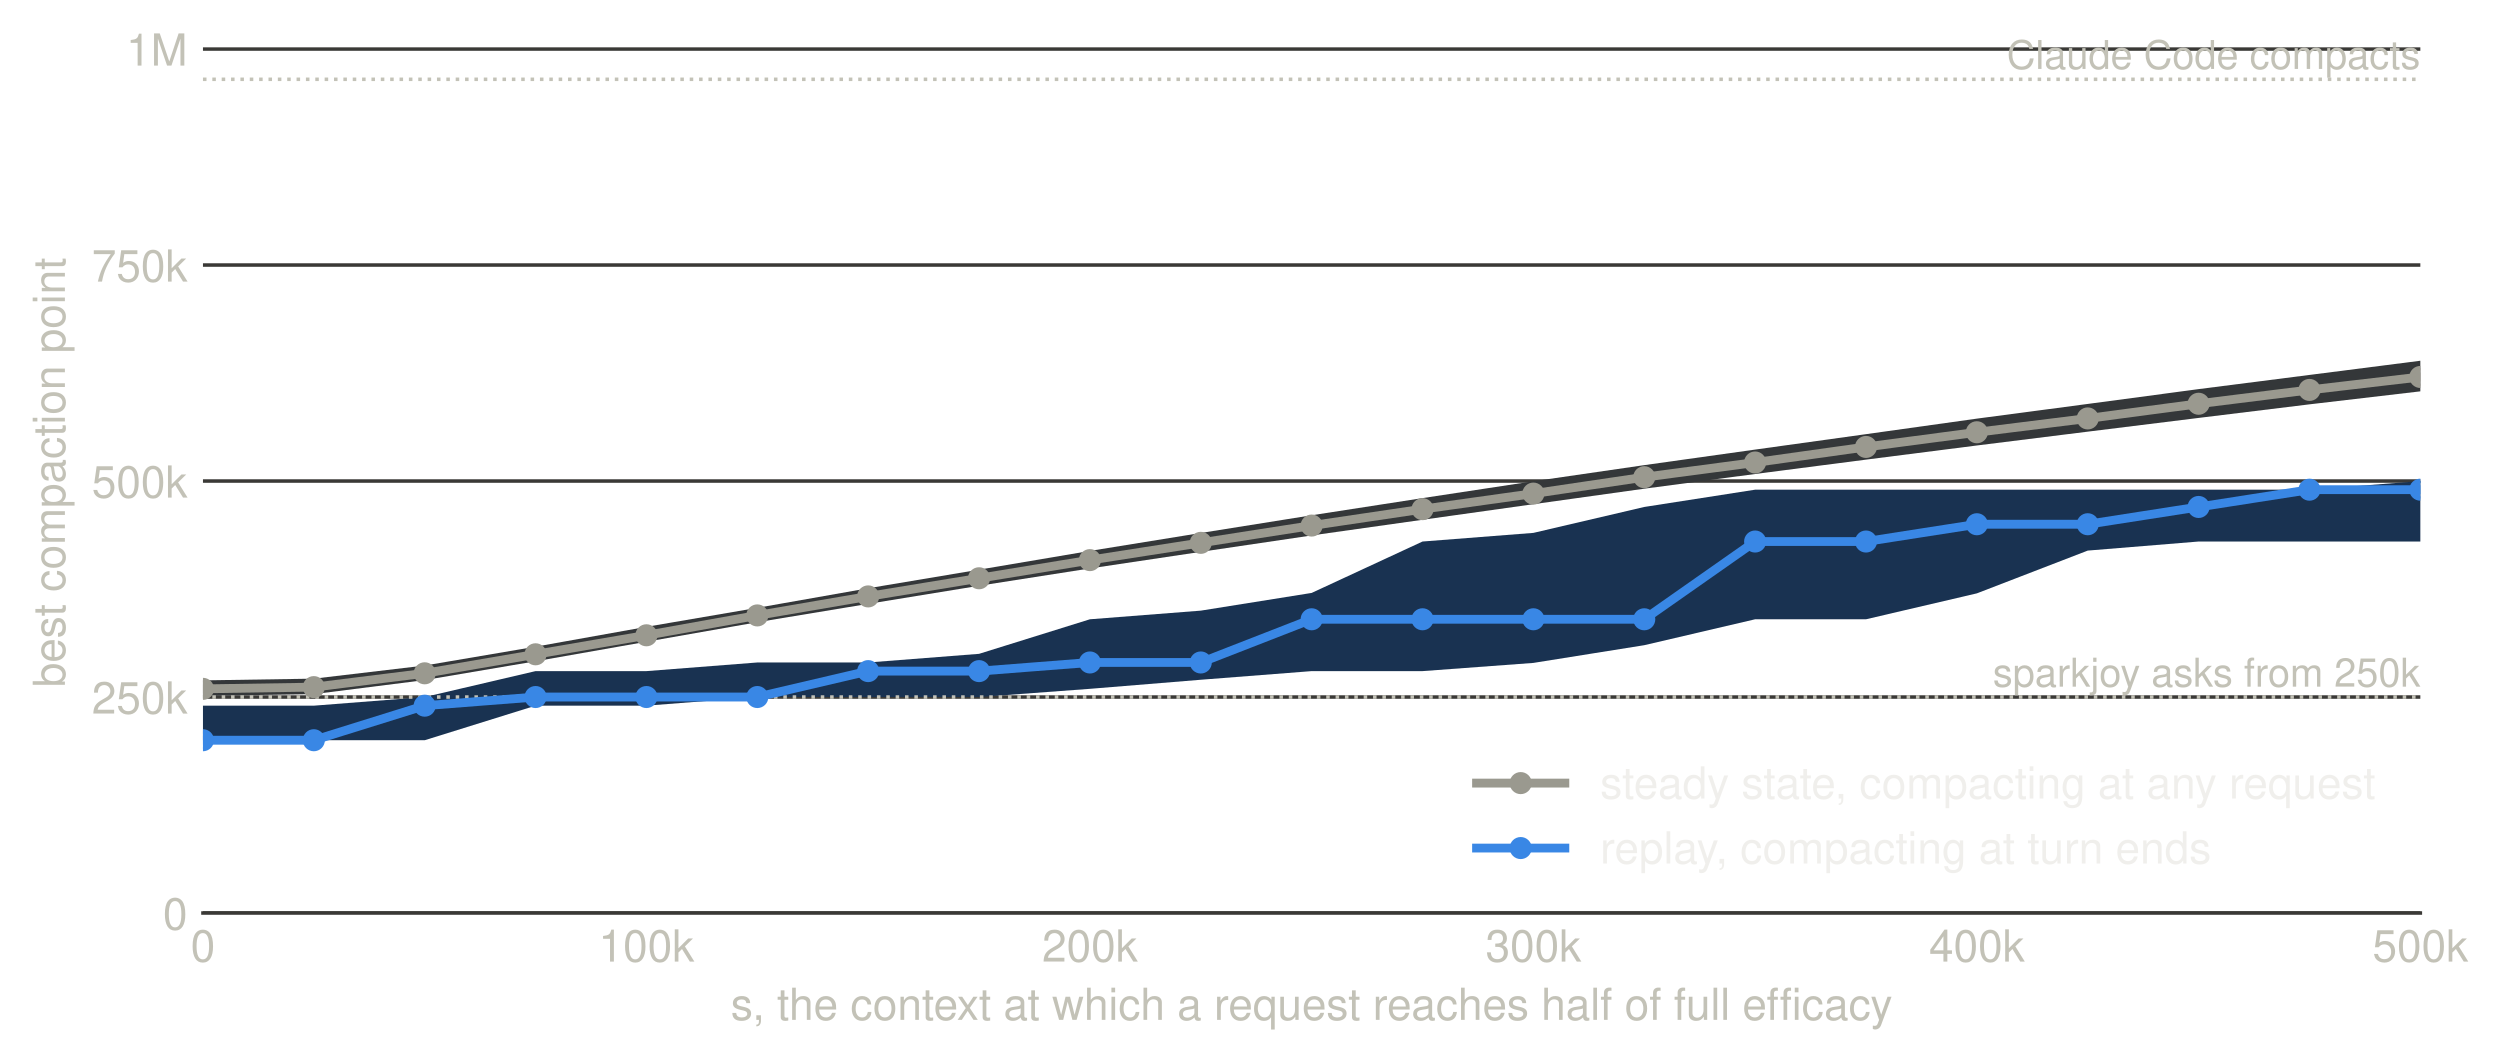
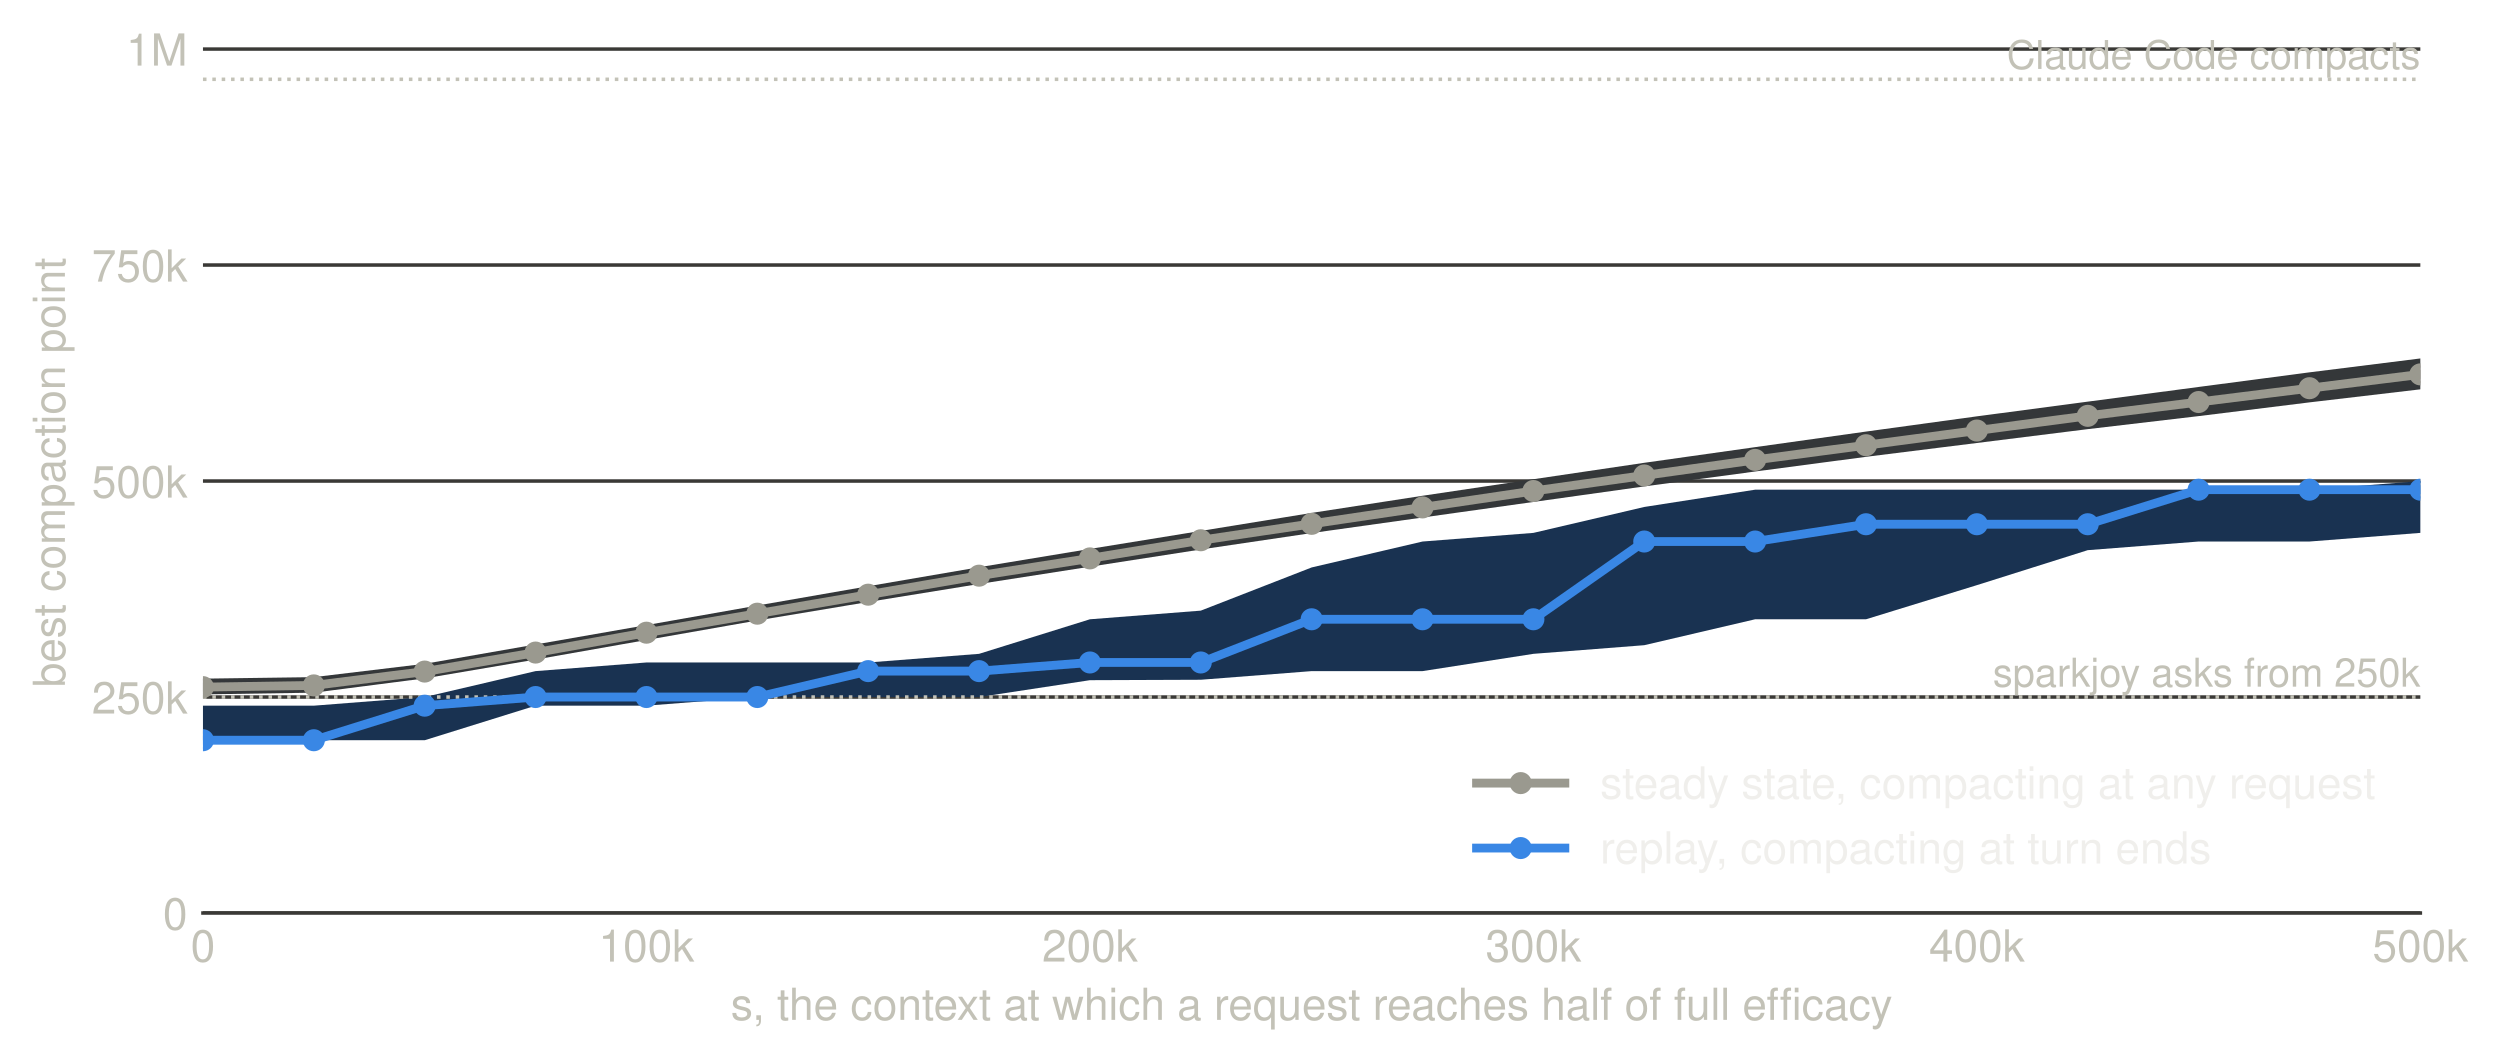
<svg xmlns="http://www.w3.org/2000/svg" xmlns:xlink="http://www.w3.org/1999/xlink" width="566.209pt" height="240.327pt" viewBox="0 0 566.209 240.327" version="1.1">
  <defs>
    <style type="text/css">*{stroke-linejoin: round; stroke-linecap: butt}</style>
  </defs>
  <g id="figure_1">
    <g id="patch_1">
      <path d="M 0 240.327  L 566.209 240.327  L 566.209 0  L 0 0  L 0 240.327  z " style="fill: none" />
    </g>
    <g id="axes_1">
      <g id="patch_2">
        <path d="M 45.967 206.784  L 548.167 206.784  L 548.167 7.2  L 45.967 7.2  L 45.967 206.784  z " style="fill: none" />
      </g>
      <g id="matplotlib.axis_1">
        <g id="xtick_1">
          <g id="line2d_1" />
          <g id="text_1">
            <text style="font-size: 10px; font-family: 'Helvetica', 'Arial', 'DejaVu Sans'; text-anchor: middle; fill: #c3c2b7" x="45.967" y="217.784" transform="rotate(-0 45.96719 217.784)">0</text>
          </g>
        </g>
        <g id="xtick_2">
          <g id="line2d_2" />
          <g id="text_2">
            <text style="font-size: 10px; font-family: 'Helvetica', 'Arial', 'DejaVu Sans'; text-anchor: middle; fill: #c3c2b7" x="146.407" y="217.784" transform="rotate(-0 146.4072 217.784)">100k</text>
          </g>
        </g>
        <g id="xtick_3">
          <g id="line2d_3" />
          <g id="text_3">
            <text style="font-size: 10px; font-family: 'Helvetica', 'Arial', 'DejaVu Sans'; text-anchor: middle; fill: #c3c2b7" x="246.847" y="217.784" transform="rotate(-0 246.8472 217.784)">200k</text>
          </g>
        </g>
        <g id="xtick_4">
          <g id="line2d_4" />
          <g id="text_4">
            <text style="font-size: 10px; font-family: 'Helvetica', 'Arial', 'DejaVu Sans'; text-anchor: middle; fill: #c3c2b7" x="347.287" y="217.784" transform="rotate(-0 347.2872 217.784)">300k</text>
          </g>
        </g>
        <g id="xtick_5">
          <g id="line2d_5" />
          <g id="text_5">
            <text style="font-size: 10px; font-family: 'Helvetica', 'Arial', 'DejaVu Sans'; text-anchor: middle; fill: #c3c2b7" x="447.727" y="217.784" transform="rotate(-0 447.7272 217.784)">400k</text>
          </g>
        </g>
        <g id="xtick_6">
          <g id="line2d_6" />
          <g id="text_6">
            <text style="font-size: 10px; font-family: 'Helvetica', 'Arial', 'DejaVu Sans'; text-anchor: middle; fill: #c3c2b7" x="548.167" y="217.784" transform="rotate(-0 548.1672 217.784)">500k</text>
          </g>
        </g>
        <g id="text_7">
          <text style="font-size: 10px; font-family: 'Helvetica', 'Arial', 'DejaVu Sans'; text-anchor: middle; fill: #c3c2b7" x="297.067" y="230.983" transform="rotate(-0 297.0672 230.9832)">s, the context at which a request reaches half of full efficacy</text>
        </g>
      </g>
      <g id="matplotlib.axis_2">
        <g id="ytick_1">
          <g id="line2d_7">
            <path d="M 45.967 206.784  L 548.167 206.784  " clip-path="url(#pe589eab913)" style="fill: none; stroke: #3a3936; stroke-width: 0.8; stroke-linecap: square" />
          </g>
          <g id="line2d_8" />
          <g id="text_8">
            <text style="font-size: 10px; font-family: 'Helvetica', 'Arial', 'DejaVu Sans'; text-anchor: end; fill: #c3c2b7" x="42.467" y="210.534" transform="rotate(-0 42.46719 210.534)">0</text>
          </g>
        </g>
        <g id="ytick_2">
          <g id="line2d_9">
            <path d="M 45.967 157.866  L 548.167 157.866  " clip-path="url(#pe589eab913)" style="fill: none; stroke: #3a3936; stroke-width: 0.8; stroke-linecap: square" />
          </g>
          <g id="line2d_10" />
          <g id="text_9">
            <text style="font-size: 10px; font-family: 'Helvetica', 'Arial', 'DejaVu Sans'; text-anchor: end; fill: #c3c2b7" x="42.467" y="161.616" transform="rotate(-0 42.46719 161.6164)">250k</text>
          </g>
        </g>
        <g id="ytick_3">
          <g id="line2d_11">
            <path d="M 45.967 108.949  L 548.167 108.949  " clip-path="url(#pe589eab913)" style="fill: none; stroke: #3a3936; stroke-width: 0.8; stroke-linecap: square" />
          </g>
          <g id="line2d_12" />
          <g id="text_10">
            <text style="font-size: 10px; font-family: 'Helvetica', 'Arial', 'DejaVu Sans'; text-anchor: end; fill: #c3c2b7" x="42.467" y="112.699" transform="rotate(-0 42.46719 112.6987)">500k</text>
          </g>
        </g>
        <g id="ytick_4">
          <g id="line2d_13">
            <path d="M 45.967 60.031  L 548.167 60.031  " clip-path="url(#pe589eab913)" style="fill: none; stroke: #3a3936; stroke-width: 0.8; stroke-linecap: square" />
          </g>
          <g id="line2d_14" />
          <g id="text_11">
            <text style="font-size: 10px; font-family: 'Helvetica', 'Arial', 'DejaVu Sans'; text-anchor: end; fill: #c3c2b7" x="42.467" y="63.781" transform="rotate(-0 42.46719 63.78106)">750k</text>
          </g>
        </g>
        <g id="ytick_5">
          <g id="line2d_15">
            <path d="M 45.967 11.113  L 548.167 11.113  " clip-path="url(#pe589eab913)" style="fill: none; stroke: #3a3936; stroke-width: 0.8; stroke-linecap: square" />
          </g>
          <g id="line2d_16" />
          <g id="text_12">
            <text style="font-size: 10px; font-family: 'Helvetica', 'Arial', 'DejaVu Sans'; text-anchor: end; fill: #c3c2b7" x="42.467" y="14.863" transform="rotate(-0 42.46719 14.86341)">1M</text>
          </g>
        </g>
        <g id="text_13">
          <text style="font-size: 10px; font-family: 'Helvetica', 'Arial', 'DejaVu Sans'; text-anchor: middle; fill: #c3c2b7" x="14.7" y="106.992" transform="rotate(-90 14.7 106.992)">best compaction point</text>
        </g>
      </g>
      <g id="FillBetweenPolyCollection_1">
        <defs>
-           <path id="m26941e75f2" d="M 45.967 -86.232  L 45.967 -82.727  L 71.077 -83.118  L 96.187 -86.297  L 121.297 -90.559  L 146.407 -94.987  L 171.517 -99.406  L 196.627 -103.562  L 221.737 -107.659  L 246.847 -111.584  L 271.957 -115.34  L 297.067 -119.058  L 322.177 -122.605  L 347.287 -126.135  L 372.397 -129.646  L 397.507 -132.975  L 422.617 -136.228  L 447.727 -139.432  L 472.837 -142.563  L 497.947 -145.674  L 523.057 -148.751  L 548.167 -151.693  L 548.167 -158.627  L 548.167 -158.627  L 523.057 -155.411  L 497.947 -152.201  L 472.837 -148.843  L 447.727 -145.515  L 422.617 -141.997  L 397.507 -138.505  L 372.397 -134.983  L 347.287 -131.331  L 322.177 -127.515  L 297.067 -123.629  L 271.957 -119.618  L 246.847 -115.554  L 221.737 -111.307  L 196.627 -107.098  L 171.517 -102.666  L 146.407 -98.362  L 121.297 -93.865  L 96.187 -89.595  L 71.077 -86.623  L 45.967 -86.232  z " />
-         </defs>
-         <g clip-path="url(#pe589eab913)">
-           <use xlink:href="#m26941e75f2" x="0" y="240.327" style="fill: #343739" />
+           <path id="m3dd185f432" d="M 45.967 -86.623  L 45.967 -83.058  L 71.077 -83.449  L 96.187 -86.688  L 121.297 -90.95  L 146.407 -95.379  L 171.517 -99.798  L 196.627 -103.991  L 221.737 -108.062  L 246.847 -111.975  L 271.957 -115.877  L 297.067 -119.596  L 322.177 -123.119  L 347.287 -126.641  L 372.397 -130.163  L 397.507 -133.538  L 422.617 -136.864  L 447.727 -139.997  L 472.837 -143.133  L 497.947 -146.085  L 523.057 -149.196  L 548.167 -152.151  L 548.167 -159.145  L 548.167 -159.145  L 523.057 -155.999  L 497.947 -152.689  L 472.837 -149.363  L 447.727 -146.035  L 422.617 -142.584  L 397.507 -139.058  L 372.397 -135.512  L 347.287 -131.794  L 322.177 -128.047  L 297.067 -124.163  L 271.957 -120.082  L 246.847 -116.008  L 221.737 -111.863  L 196.627 -107.558  L 171.517 -103.185  L 146.407 -98.753  L 121.297 -94.365  L 96.187 -89.987  L 71.077 -86.968  L 45.967 -86.623  z " />
+         </defs>
+         <g clip-path="url(#pe589eab913)">
+           <use xlink:href="#m3dd185f432" x="0" y="240.327" style="fill: #343739" />
        </g>
      </g>
      <g id="FillBetweenPolyCollection_2">
        <defs>
-           <path id="m2b4d021a14" d="M 45.967 -80.504  L 45.967 -72.677  L 71.077 -72.677  L 96.187 -72.677  L 121.297 -80.504  L 146.407 -80.504  L 171.517 -82.461  L 196.627 -82.461  L 221.737 -82.461  L 246.847 -84.319  L 271.957 -86.374  L 297.067 -88.331  L 322.177 -88.331  L 347.287 -90.19  L 372.397 -94.201  L 397.507 -100.071  L 422.617 -100.071  L 447.727 -105.941  L 472.837 -115.627  L 497.947 -117.681  L 523.057 -117.681  L 548.167 -117.681  L 548.167 -131.378  L 548.167 -131.378  L 523.057 -129.422  L 497.947 -129.422  L 472.837 -129.422  L 447.727 -129.422  L 422.617 -129.422  L 397.507 -129.422  L 372.397 -125.508  L 347.287 -119.638  L 322.177 -117.681  L 297.067 -106.039  L 271.957 -102.028  L 246.847 -100.071  L 221.737 -92.244  L 196.627 -90.287  L 171.517 -90.287  L 146.407 -88.331  L 121.297 -88.331  L 96.187 -82.461  L 71.077 -80.504  L 45.967 -80.504  z " />
-         </defs>
-         <g clip-path="url(#pe589eab913)">
-           <use xlink:href="#m2b4d021a14" x="0" y="240.327" style="fill: #193251" />
+           <path id="mb8dc6d05c9" d="M 45.967 -80.504  L 45.967 -72.677  L 71.077 -72.677  L 96.187 -72.677  L 121.297 -80.504  L 146.407 -80.504  L 171.517 -82.461  L 196.627 -82.461  L 221.737 -82.461  L 246.847 -86.276  L 271.957 -86.374  L 297.067 -88.331  L 322.177 -88.331  L 347.287 -92.244  L 372.397 -94.201  L 397.507 -100.071  L 422.617 -100.071  L 447.727 -107.8  L 472.837 -115.725  L 497.947 -117.681  L 523.057 -117.681  L 548.167 -119.638  L 548.167 -131.378  L 548.167 -131.378  L 523.057 -129.422  L 497.947 -129.422  L 472.837 -129.422  L 447.727 -129.422  L 422.617 -129.422  L 397.507 -129.422  L 372.397 -125.508  L 347.287 -119.638  L 322.177 -117.681  L 297.067 -111.811  L 271.957 -102.028  L 246.847 -100.071  L 221.737 -92.244  L 196.627 -90.287  L 171.517 -90.287  L 146.407 -90.287  L 121.297 -88.331  L 96.187 -82.461  L 71.077 -80.504  L 45.967 -80.504  z " />
+         </defs>
+         <g clip-path="url(#pe589eab913)">
+           <use xlink:href="#mb8dc6d05c9" x="0" y="240.327" style="fill: #193251" />
        </g>
      </g>
      <g id="line2d_17">
        <path d="M 45.967 157.866  L 548.167 157.866  " clip-path="url(#pe589eab913)" style="fill: none; stroke-dasharray: 0.8,1.32; stroke-dashoffset: 0; stroke: #c3c2b7; stroke-width: 0.8" />
      </g>
      <g id="line2d_18">
        <path d="M 45.967 17.962  L 548.167 17.962  " clip-path="url(#pe589eab913)" style="fill: none; stroke-dasharray: 0.8,1.32; stroke-dashoffset: 0; stroke: #c3c2b7; stroke-width: 0.8" />
      </g>
      <g id="line2d_19">
-         <path d="M 45.967 156.014  L 71.077 155.623  L 96.187 152.492  L 121.297 148.187  L 146.407 143.882  L 171.517 139.382  L 196.627 135.077  L 221.737 130.968  L 246.847 126.859  L 271.957 122.946  L 297.067 119.032  L 322.177 115.314  L 347.287 111.792  L 372.397 108.075  L 397.507 104.748  L 422.617 101.226  L 447.727 97.9  L 472.837 94.769  L 497.947 91.443  L 523.057 88.312  L 548.167 85.377  " clip-path="url(#pe589eab913)" style="fill: none; stroke: #9a998f; stroke-width: 2; stroke-linecap: square" />
+         <path d="M 45.967 155.623  L 71.077 155.231  L 96.187 152.1  L 121.297 147.796  L 146.407 143.295  L 171.517 138.991  L 196.627 134.686  L 221.737 130.381  L 246.847 126.468  L 271.957 122.359  L 297.067 118.641  L 322.177 114.923  L 347.287 111.205  L 372.397 107.683  L 397.507 104.161  L 422.617 100.835  L 447.727 97.508  L 472.837 94.182  L 497.947 91.051  L 523.057 87.921  L 548.167 84.79  " clip-path="url(#pe589eab913)" style="fill: none; stroke: #9a998f; stroke-width: 2; stroke-linecap: square" />
        <defs>
          <path id="m08f09b5ca8" d="M 0 2  C 0.53 2 1.039 1.789 1.414 1.414  C 1.789 1.039 2 0.53 2 0  C 2 -0.53 1.789 -1.039 1.414 -1.414  C 1.039 -1.789 0.53 -2 0 -2  C -0.53 -2 -1.039 -1.789 -1.414 -1.414  C -1.789 -1.039 -2 -0.53 -2 0  C -2 0.53 -1.789 1.039 -1.414 1.414  C -1.039 1.789 -0.53 2 0 2  z " style="stroke: #9a998f" />
        </defs>
        <g clip-path="url(#pe589eab913)">
-           <use xlink:href="#m08f09b5ca8" x="45.967" y="156.014" style="fill: #9a998f; stroke: #9a998f" />
-           <use xlink:href="#m08f09b5ca8" x="71.077" y="155.623" style="fill: #9a998f; stroke: #9a998f" />
-           <use xlink:href="#m08f09b5ca8" x="96.187" y="152.492" style="fill: #9a998f; stroke: #9a998f" />
-           <use xlink:href="#m08f09b5ca8" x="121.297" y="148.187" style="fill: #9a998f; stroke: #9a998f" />
-           <use xlink:href="#m08f09b5ca8" x="146.407" y="143.882" style="fill: #9a998f; stroke: #9a998f" />
-           <use xlink:href="#m08f09b5ca8" x="171.517" y="139.382" style="fill: #9a998f; stroke: #9a998f" />
-           <use xlink:href="#m08f09b5ca8" x="196.627" y="135.077" style="fill: #9a998f; stroke: #9a998f" />
-           <use xlink:href="#m08f09b5ca8" x="221.737" y="130.968" style="fill: #9a998f; stroke: #9a998f" />
-           <use xlink:href="#m08f09b5ca8" x="246.847" y="126.859" style="fill: #9a998f; stroke: #9a998f" />
-           <use xlink:href="#m08f09b5ca8" x="271.957" y="122.946" style="fill: #9a998f; stroke: #9a998f" />
-           <use xlink:href="#m08f09b5ca8" x="297.067" y="119.032" style="fill: #9a998f; stroke: #9a998f" />
-           <use xlink:href="#m08f09b5ca8" x="322.177" y="115.314" style="fill: #9a998f; stroke: #9a998f" />
-           <use xlink:href="#m08f09b5ca8" x="347.287" y="111.792" style="fill: #9a998f; stroke: #9a998f" />
-           <use xlink:href="#m08f09b5ca8" x="372.397" y="108.075" style="fill: #9a998f; stroke: #9a998f" />
-           <use xlink:href="#m08f09b5ca8" x="397.507" y="104.748" style="fill: #9a998f; stroke: #9a998f" />
-           <use xlink:href="#m08f09b5ca8" x="422.617" y="101.226" style="fill: #9a998f; stroke: #9a998f" />
-           <use xlink:href="#m08f09b5ca8" x="447.727" y="97.9" style="fill: #9a998f; stroke: #9a998f" />
-           <use xlink:href="#m08f09b5ca8" x="472.837" y="94.769" style="fill: #9a998f; stroke: #9a998f" />
-           <use xlink:href="#m08f09b5ca8" x="497.947" y="91.443" style="fill: #9a998f; stroke: #9a998f" />
-           <use xlink:href="#m08f09b5ca8" x="523.057" y="88.312" style="fill: #9a998f; stroke: #9a998f" />
-           <use xlink:href="#m08f09b5ca8" x="548.167" y="85.377" style="fill: #9a998f; stroke: #9a998f" />
+           <use xlink:href="#m08f09b5ca8" x="45.967" y="155.623" style="fill: #9a998f; stroke: #9a998f" />
+           <use xlink:href="#m08f09b5ca8" x="71.077" y="155.231" style="fill: #9a998f; stroke: #9a998f" />
+           <use xlink:href="#m08f09b5ca8" x="96.187" y="152.1" style="fill: #9a998f; stroke: #9a998f" />
+           <use xlink:href="#m08f09b5ca8" x="121.297" y="147.796" style="fill: #9a998f; stroke: #9a998f" />
+           <use xlink:href="#m08f09b5ca8" x="146.407" y="143.295" style="fill: #9a998f; stroke: #9a998f" />
+           <use xlink:href="#m08f09b5ca8" x="171.517" y="138.991" style="fill: #9a998f; stroke: #9a998f" />
+           <use xlink:href="#m08f09b5ca8" x="196.627" y="134.686" style="fill: #9a998f; stroke: #9a998f" />
+           <use xlink:href="#m08f09b5ca8" x="221.737" y="130.381" style="fill: #9a998f; stroke: #9a998f" />
+           <use xlink:href="#m08f09b5ca8" x="246.847" y="126.468" style="fill: #9a998f; stroke: #9a998f" />
+           <use xlink:href="#m08f09b5ca8" x="271.957" y="122.359" style="fill: #9a998f; stroke: #9a998f" />
+           <use xlink:href="#m08f09b5ca8" x="297.067" y="118.641" style="fill: #9a998f; stroke: #9a998f" />
+           <use xlink:href="#m08f09b5ca8" x="322.177" y="114.923" style="fill: #9a998f; stroke: #9a998f" />
+           <use xlink:href="#m08f09b5ca8" x="347.287" y="111.205" style="fill: #9a998f; stroke: #9a998f" />
+           <use xlink:href="#m08f09b5ca8" x="372.397" y="107.683" style="fill: #9a998f; stroke: #9a998f" />
+           <use xlink:href="#m08f09b5ca8" x="397.507" y="104.161" style="fill: #9a998f; stroke: #9a998f" />
+           <use xlink:href="#m08f09b5ca8" x="422.617" y="100.835" style="fill: #9a998f; stroke: #9a998f" />
+           <use xlink:href="#m08f09b5ca8" x="447.727" y="97.508" style="fill: #9a998f; stroke: #9a998f" />
+           <use xlink:href="#m08f09b5ca8" x="472.837" y="94.182" style="fill: #9a998f; stroke: #9a998f" />
+           <use xlink:href="#m08f09b5ca8" x="497.947" y="91.051" style="fill: #9a998f; stroke: #9a998f" />
+           <use xlink:href="#m08f09b5ca8" x="523.057" y="87.921" style="fill: #9a998f; stroke: #9a998f" />
+           <use xlink:href="#m08f09b5ca8" x="548.167" y="84.79" style="fill: #9a998f; stroke: #9a998f" />
        </g>
      </g>
      <g id="line2d_20">
-         <path d="M 45.967 167.65  L 71.077 167.65  L 96.187 159.823  L 121.297 157.866  L 146.407 157.866  L 171.517 157.866  L 196.627 151.996  L 221.737 151.996  L 246.847 150.04  L 271.957 150.04  L 297.067 140.256  L 322.177 140.256  L 347.287 140.256  L 372.397 140.256  L 397.507 122.646  L 422.617 122.646  L 447.727 118.732  L 472.837 118.732  L 497.947 114.819  L 523.057 110.905  L 548.167 110.905  " clip-path="url(#pe589eab913)" style="fill: none; stroke: #3987e5; stroke-width: 2; stroke-linecap: square" />
+         <path d="M 45.967 167.65  L 71.077 167.65  L 96.187 159.823  L 121.297 157.866  L 146.407 157.866  L 171.517 157.866  L 196.627 151.996  L 221.737 151.996  L 246.847 150.04  L 271.957 150.04  L 297.067 140.256  L 322.177 140.256  L 347.287 140.256  L 372.397 122.646  L 397.507 122.646  L 422.617 118.732  L 447.727 118.732  L 472.837 118.732  L 497.947 110.905  L 523.057 110.905  L 548.167 110.905  " clip-path="url(#pe589eab913)" style="fill: none; stroke: #3987e5; stroke-width: 2; stroke-linecap: square" />
        <defs>
          <path id="mbc9e1d152a" d="M 0 2  C 0.53 2 1.039 1.789 1.414 1.414  C 1.789 1.039 2 0.53 2 0  C 2 -0.53 1.789 -1.039 1.414 -1.414  C 1.039 -1.789 0.53 -2 0 -2  C -0.53 -2 -1.039 -1.789 -1.414 -1.414  C -1.789 -1.039 -2 -0.53 -2 0  C -2 0.53 -1.789 1.039 -1.414 1.414  C -1.039 1.789 -0.53 2 0 2  z " style="stroke: #3987e5" />
        </defs>
        <g clip-path="url(#pe589eab913)">
          <use xlink:href="#mbc9e1d152a" x="45.967" y="167.65" style="fill: #3987e5; stroke: #3987e5" />
          <use xlink:href="#mbc9e1d152a" x="71.077" y="167.65" style="fill: #3987e5; stroke: #3987e5" />
          <use xlink:href="#mbc9e1d152a" x="96.187" y="159.823" style="fill: #3987e5; stroke: #3987e5" />
          <use xlink:href="#mbc9e1d152a" x="121.297" y="157.866" style="fill: #3987e5; stroke: #3987e5" />
          <use xlink:href="#mbc9e1d152a" x="146.407" y="157.866" style="fill: #3987e5; stroke: #3987e5" />
          <use xlink:href="#mbc9e1d152a" x="171.517" y="157.866" style="fill: #3987e5; stroke: #3987e5" />
          <use xlink:href="#mbc9e1d152a" x="196.627" y="151.996" style="fill: #3987e5; stroke: #3987e5" />
          <use xlink:href="#mbc9e1d152a" x="221.737" y="151.996" style="fill: #3987e5; stroke: #3987e5" />
          <use xlink:href="#mbc9e1d152a" x="246.847" y="150.04" style="fill: #3987e5; stroke: #3987e5" />
          <use xlink:href="#mbc9e1d152a" x="271.957" y="150.04" style="fill: #3987e5; stroke: #3987e5" />
          <use xlink:href="#mbc9e1d152a" x="297.067" y="140.256" style="fill: #3987e5; stroke: #3987e5" />
          <use xlink:href="#mbc9e1d152a" x="322.177" y="140.256" style="fill: #3987e5; stroke: #3987e5" />
          <use xlink:href="#mbc9e1d152a" x="347.287" y="140.256" style="fill: #3987e5; stroke: #3987e5" />
-           <use xlink:href="#mbc9e1d152a" x="372.397" y="140.256" style="fill: #3987e5; stroke: #3987e5" />
+           <use xlink:href="#mbc9e1d152a" x="372.397" y="122.646" style="fill: #3987e5; stroke: #3987e5" />
          <use xlink:href="#mbc9e1d152a" x="397.507" y="122.646" style="fill: #3987e5; stroke: #3987e5" />
-           <use xlink:href="#mbc9e1d152a" x="422.617" y="122.646" style="fill: #3987e5; stroke: #3987e5" />
+           <use xlink:href="#mbc9e1d152a" x="422.617" y="118.732" style="fill: #3987e5; stroke: #3987e5" />
          <use xlink:href="#mbc9e1d152a" x="447.727" y="118.732" style="fill: #3987e5; stroke: #3987e5" />
          <use xlink:href="#mbc9e1d152a" x="472.837" y="118.732" style="fill: #3987e5; stroke: #3987e5" />
-           <use xlink:href="#mbc9e1d152a" x="497.947" y="114.819" style="fill: #3987e5; stroke: #3987e5" />
+           <use xlink:href="#mbc9e1d152a" x="497.947" y="110.905" style="fill: #3987e5; stroke: #3987e5" />
          <use xlink:href="#mbc9e1d152a" x="523.057" y="110.905" style="fill: #3987e5; stroke: #3987e5" />
          <use xlink:href="#mbc9e1d152a" x="548.167" y="110.905" style="fill: #3987e5; stroke: #3987e5" />
        </g>
      </g>
      <g id="patch_3">
        <path d="M 45.967 206.784  L 548.167 206.784  " style="fill: none; stroke: #3a3936; stroke-width: 0.8; stroke-linejoin: miter; stroke-linecap: square" />
      </g>
      <g id="text_14">
        <text style="font-size: 9px; font-family: 'Helvetica', 'Arial', 'DejaVu Sans'; text-anchor: end; fill: #c3c2b7" x="548.167" y="155.518" transform="rotate(-0 548.1672 155.5183)">sparkjoy asks from 250k</text>
      </g>
      <g id="text_15">
        <text style="font-size: 9px; font-family: 'Helvetica', 'Arial', 'DejaVu Sans'; text-anchor: end; fill: #c3c2b7" x="548.167" y="15.614" transform="rotate(-0 548.1672 15.61383)">Claude Code compacts</text>
      </g>
      <g id="legend_1">
        <g id="line2d_21">
          <path d="M 334.413 177.359  L 344.413 177.359  L 354.413 177.359  " style="fill: none; stroke: #9a998f; stroke-width: 2; stroke-linecap: square" />
          <g>
            <use xlink:href="#m08f09b5ca8" x="344.413" y="177.359" style="fill: #9a998f; stroke: #9a998f" />
          </g>
        </g>
        <g id="text_16">
          <text style="font-size: 10px; font-family: 'Helvetica', 'Arial', 'DejaVu Sans'; text-anchor: start; fill: #f0efec" x="362.413" y="180.859" transform="rotate(-0 362.4125 180.859)">steady state, compacting at any request</text>
        </g>
        <g id="line2d_22">
          <path d="M 334.413 192.071  L 344.413 192.071  L 354.413 192.071  " style="fill: none; stroke: #3987e5; stroke-width: 2; stroke-linecap: square" />
          <g>
            <use xlink:href="#mbc9e1d152a" x="344.413" y="192.071" style="fill: #3987e5; stroke: #3987e5" />
          </g>
        </g>
        <g id="text_17">
          <text style="font-size: 10px; font-family: 'Helvetica', 'Arial', 'DejaVu Sans'; text-anchor: start; fill: #f0efec" x="362.413" y="195.571" transform="rotate(-0 362.4125 195.5715)">replay, compacting at turn ends</text>
        </g>
      </g>
    </g>
  </g>
  <defs>
    <clipPath id="pe589eab913">
      <rect x="45.967" y="7.2" width="502.2" height="199.584" />
    </clipPath>
  </defs>
</svg>
